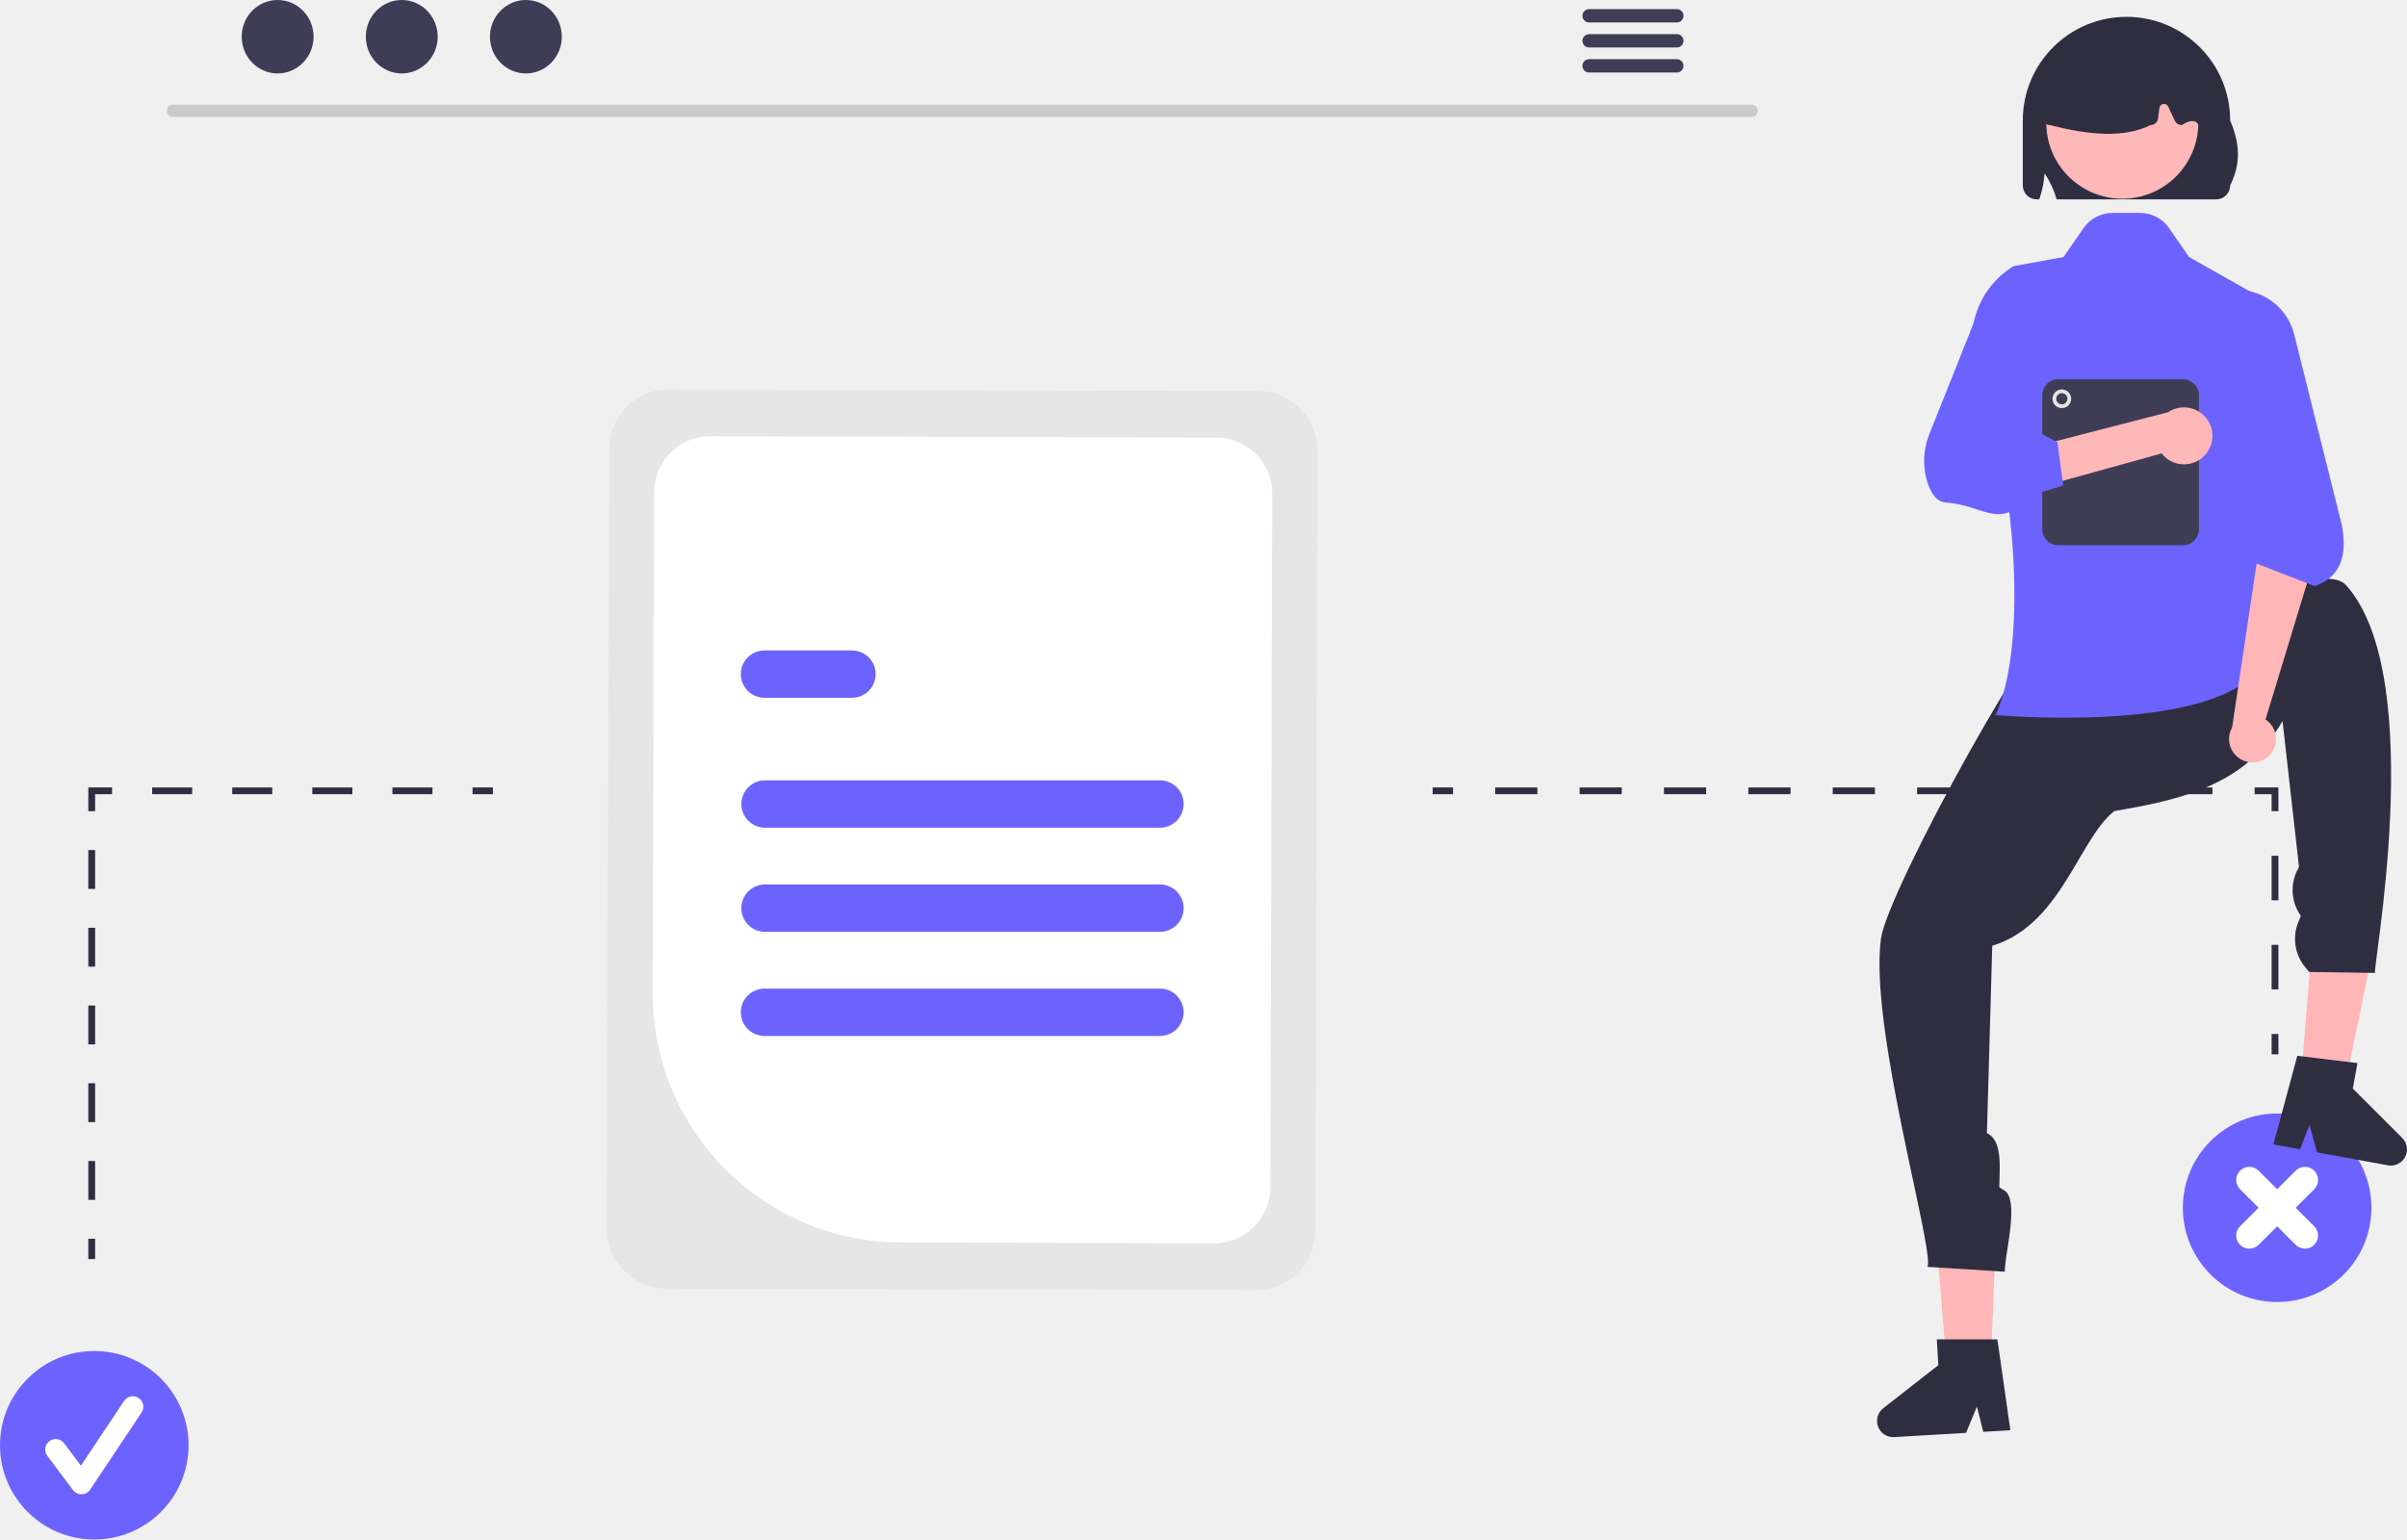
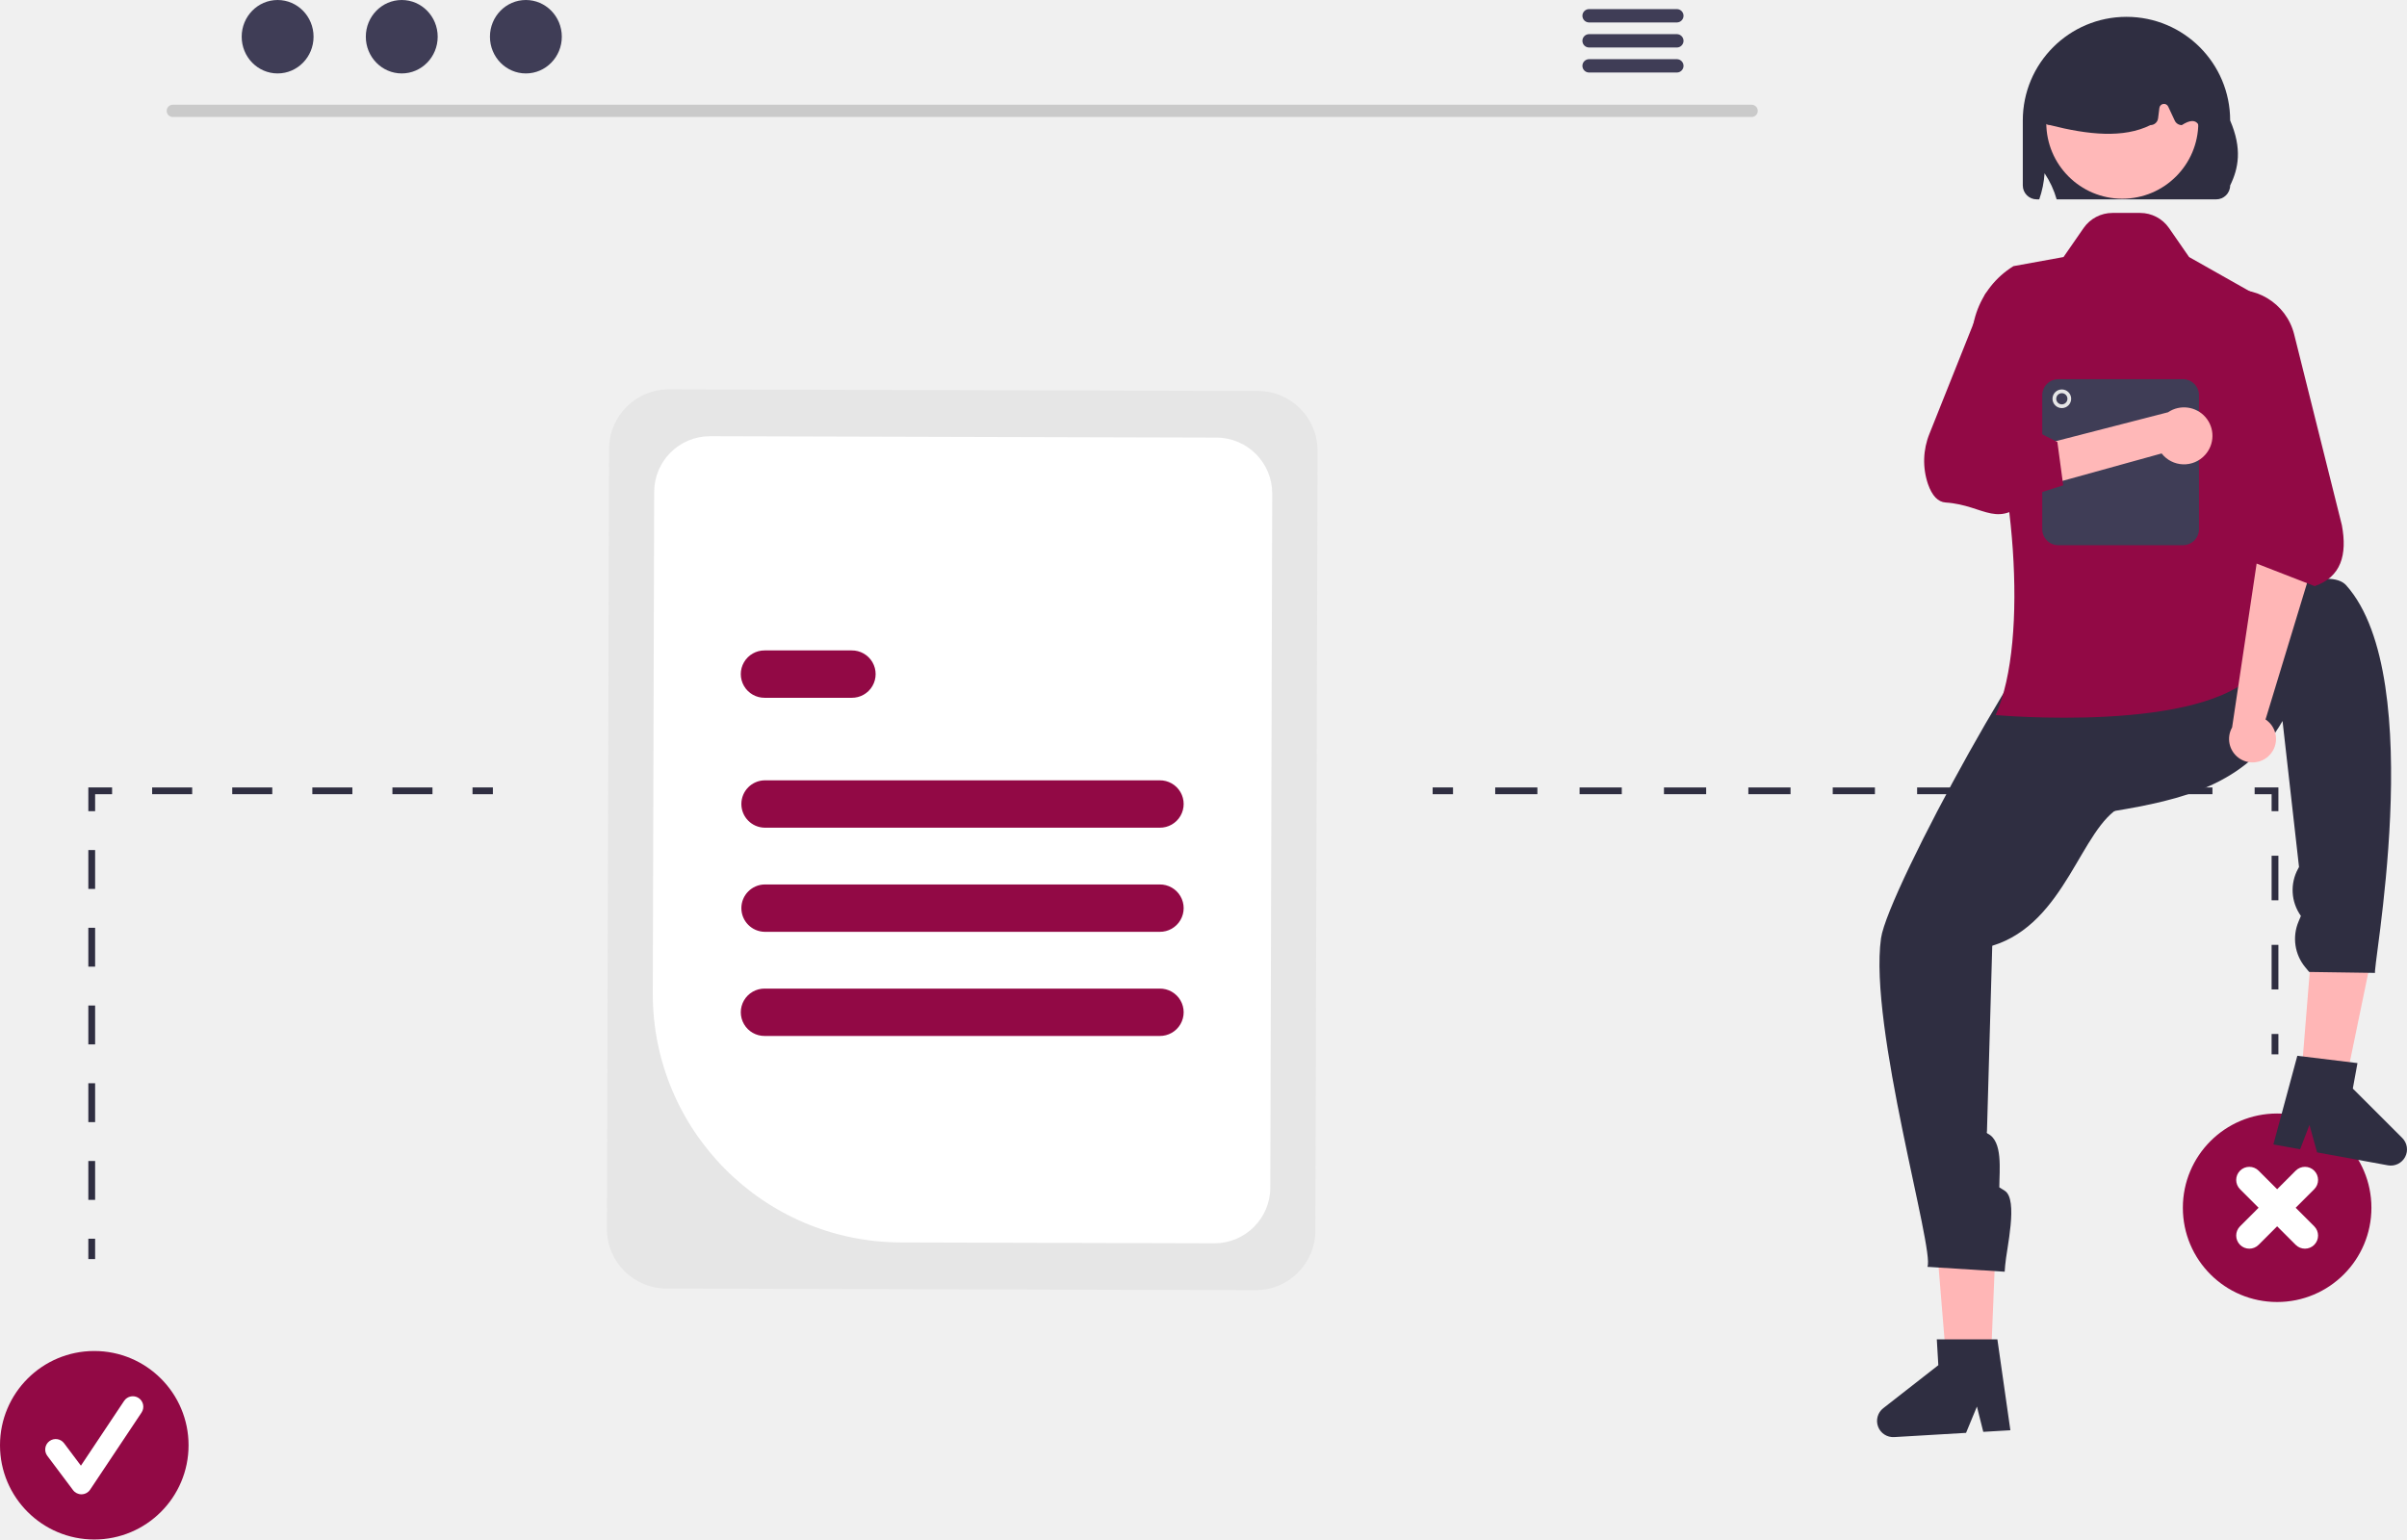
<svg xmlns="http://www.w3.org/2000/svg" data-name="Layer 1" width="709.233" height="453.762" viewBox="0 0 709.233 453.762">
  <path d="M761.555,257.603h-465.293a1.807,1.807,0,0,1,0-3.613h465.293a1.807,1.807,0,0,1,0,3.613Z" transform="translate(-245.3837 -223.1191)" fill="#cacaca" />
  <ellipse cx="81.803" cy="10.823" rx="10.588" ry="10.823" fill="#3f3d56" />
  <ellipse cx="118.378" cy="10.823" rx="10.588" ry="10.823" fill="#3f3d56" />
  <ellipse cx="154.953" cy="10.823" rx="10.588" ry="10.823" fill="#3f3d56" />
  <path d="M739.534,225.802h-25.981a1.968,1.968,0,0,0,0,3.934h25.981a1.968,1.968,0,0,0,0-3.934Z" transform="translate(-245.3837 -223.1191)" fill="#3f3d56" />
  <path d="M739.534,233.186h-25.981a1.968,1.968,0,0,0,0,3.934h25.981a1.968,1.968,0,0,0,0-3.934Z" transform="translate(-245.3837 -223.1191)" fill="#3f3d56" />
  <path d="M739.534,240.561h-25.981a1.968,1.968,0,0,0,0,3.934h25.981a1.968,1.968,0,0,0,0-3.934Z" transform="translate(-245.3837 -223.1191)" fill="#3f3d56" />
  <path d="M424.217,585.305l.637-229.92A17.572,17.572,0,0,1,442.456,337.881l173.641.481a17.572,17.572,0,0,1,17.504,17.601L632.963,585.884a17.572,17.572,0,0,1-17.601,17.504l-173.641-.481A17.572,17.572,0,0,1,424.217,585.305Z" transform="translate(-245.3837 -223.1191)" fill="#e6e6e6" />
  <path d="M437.729,515.896l.41-147.814A16.457,16.457,0,0,1,454.623,351.69l149.23.414a16.457,16.457,0,0,1,16.394,16.484l-.567,204.598a16.457,16.457,0,0,1-16.485,16.393l-92.445-.256A73.306,73.306,0,0,1,437.729,515.896Z" transform="translate(-245.3837 -223.1191)" fill="#fff" />
-   <path d="M587.089,467.079H470.729a6.982,6.982,0,0,1,0-13.963H587.089a6.982,6.982,0,1,1,0,13.963Z" transform="translate(-245.3837 -223.1191)" fill="#6c63ff" />
-   <path d="M496.328,428.791H470.729a6.982,6.982,0,1,1,0-13.963h25.599a6.982,6.982,0,1,1,0,13.963Z" transform="translate(-245.3837 -223.1191)" fill="#6c63ff" />
-   <path d="M587.089,528.465H470.729a6.982,6.982,0,1,1,0-13.963H587.089a6.982,6.982,0,1,1,0,13.963Z" transform="translate(-245.3837 -223.1191)" fill="#6c63ff" />
-   <path d="M587.089,497.772H470.729a6.982,6.982,0,0,1,0-13.963H587.089a6.982,6.982,0,1,1,0,13.963Z" transform="translate(-245.3837 -223.1191)" fill="#6c63ff" />
-   <circle cx="27.78" cy="425.982" r="27.78" fill="#6c63ff" />
+   <path d="M587.089,467.079H470.729a6.982,6.982,0,0,1,0-13.963H587.089a6.982,6.982,0,1,1,0,13.963Z" transform="translate(-245.3837 -223.1191)" fill="#920945" />
+   <path d="M496.328,428.791H470.729a6.982,6.982,0,1,1,0-13.963h25.599a6.982,6.982,0,1,1,0,13.963Z" transform="translate(-245.3837 -223.1191)" fill="#920945" />
+   <path d="M587.089,528.465H470.729a6.982,6.982,0,1,1,0-13.963H587.089a6.982,6.982,0,1,1,0,13.963Z" transform="translate(-245.3837 -223.1191)" fill="#920945" />
+   <path d="M587.089,497.772H470.729a6.982,6.982,0,0,1,0-13.963H587.089a6.982,6.982,0,1,1,0,13.963Z" transform="translate(-245.3837 -223.1191)" fill="#920945" />
+   <circle cx="27.78" cy="425.982" r="27.78" fill="#920945" />
  <path d="M269.374,663.559a3.089,3.089,0,0,1-2.472-1.236l-7.579-10.105a3.09,3.09,0,1,1,4.944-3.708l4.958,6.611,12.735-19.102a3.09,3.09,0,0,1,5.142,3.428L271.945,662.183a3.091,3.091,0,0,1-2.485,1.375C269.431,663.559,269.403,663.559,269.374,663.559Z" transform="translate(-245.3837 -223.1191)" fill="#fff" />
  <rect x="26.028" y="365.11" width="2" height="6" fill="#2f2e41" />
  <path d="M273.411,576.773h-2V565.317h2Zm0-22.913h-2V542.404h2Zm0-22.912h-2v-11.457h2Zm0-22.913h-2V496.579h2Zm0-22.913h-2V473.666h2Z" transform="translate(-245.3837 -223.1191)" fill="#2f2e41" />
  <polygon points="28.028 239.091 26.028 239.091 26.028 232.091 33.028 232.091 33.028 234.091 28.028 234.091 28.028 239.091" fill="#2f2e41" />
  <path d="M372.814,457.21H361.013v-2h11.8Zm-23.601,0h-11.8v-2h11.8Zm-23.601,0H313.812v-2h11.8Zm-23.601,0H290.212v-2H302.012Z" transform="translate(-245.3837 -223.1191)" fill="#2f2e41" />
  <rect x="139.231" y="232.091" width="6" height="2" fill="#2f2e41" />
  <rect x="669.34" y="304.762" width="2" height="6" fill="#2f2e41" />
  <path d="M916.724,514.747h-2V501.613h2Zm0-26.269h-2V475.345h2Z" transform="translate(-245.3837 -223.1191)" fill="#2f2e41" />
  <polygon points="671.34 239.091 669.34 239.091 669.34 234.091 664.34 234.091 664.34 232.091 671.34 232.091 671.34 239.091" fill="#2f2e41" />
  <path d="M897.292,457.21H884.86v-2h12.432Zm-24.863,0H859.996v-2H872.428Zm-24.864,0H835.133v-2h12.432Zm-24.863,0H810.27v-2h12.432Zm-24.863,0H785.406v-2h12.432Zm-24.864,0H760.543v-2H772.974Zm-24.863,0H735.679v-2h12.432Zm-24.863,0H710.816v-2h12.432Zm-24.864,0H685.952v-2h12.432Z" transform="translate(-245.3837 -223.1191)" fill="#2f2e41" />
  <rect x="422.137" y="232.091" width="6" height="2" fill="#2f2e41" />
-   <circle cx="670.969" cy="355.982" r="27.78" fill="#6c63ff" />
+   <circle cx="670.969" cy="355.982" r="27.78" fill="#920945" />
  <path d="M921.817,579.101l5.465-5.465a3.864,3.864,0,0,0-5.465-5.465l-5.465,5.465-5.465-5.465a3.864,3.864,0,0,0-5.465,5.465l5.465,5.465-5.465,5.465a3.864,3.864,0,1,0,5.465,5.465l5.465-5.465,5.465,5.465a3.864,3.864,0,1,0,5.465-5.465Z" transform="translate(-245.3837 -223.1191)" fill="#fff" />
  <polygon points="593.025 189.762 599.025 225.376 656.025 194.762 593.025 189.762" fill="#2f2e41" />
  <polygon points="586.215 411.204 574.274 410.717 570.471 364.429 588.094 365.148 586.215 411.204" fill="#ffb6b6" />
  <path d="M832.409,501.881c21.66-6.604,26.105-34.837,38-41-.03-14.911.569-61.152-14.316-60.272-8.29.49-54.476,85.031-56.456,99.037-3.673,25.986,15.938,92.309,13.663,96.866l22.774,1.441.133-1.792c.361-4.862,3.992-19.523-.15-22.096l-1.569-.975v0c.014-5.056,1.117-13.668-3.443-15.851l0,0a.459.459,0,0,1-.193-.654Z" transform="translate(-245.3837 -223.1191)" fill="#2f2e41" />
  <path d="M837.751,644.68l-7.985.471-1.87-7.455-3.206,7.754L803.512,646.699a4.769,4.769,0,0,1-3.217-8.519l16.224-12.677-.449-7.622,17.852.013Z" transform="translate(-245.3837 -223.1191)" fill="#2f2e41" />
  <polygon points="677.229 327.78 689.141 328.745 698.531 283.261 680.951 281.836 677.229 327.78" fill="#ffb6b6" />
  <path d="M917.943,435.628c-10.683,18.774-29.795,23.256-49.612,26.541-8.617-12.17-21.751-29.136-9.11-37.045,7.04-4.404,68.065-40.034,77.486-29.483,24.596,27.549,7.049,116.2,8.561,114.24l-19.482-.283-1.147-1.384a13.1,13.1,0,0,1-1.998-13.422l.714-1.704,0,0a13.1,13.1,0,0,1-.802-13.971l.247-.445Z" transform="translate(-245.3837 -223.1191)" fill="#2f2e41" />
  <path d="M922.301,534.31l17.721,2.153-1.371,7.511,14.566,14.552a4.769,4.769,0,0,1-4.227,8.066L928.12,562.782l-2.242-8.086-2.76,7.173-7.869-1.436Z" transform="translate(-245.3837 -223.1191)" fill="#2f2e41" />
-   <path d="M875.997,285.881h-8.176a10.329,10.329,0,0,0-8.492,4.449l-5.92,8.551-14.75,2.683a25.881,25.881,0,0,0-10.581,31.248c10.437,27.298,15.475,78.463,5.331,101.069,0,0,61.542,5.575,77-13s3-109,3-109l-23-13-5.919-8.55A10.329,10.329,0,0,0,875.997,285.881Z" transform="translate(-245.3837 -223.1191)" fill="#6c63ff" />
+   <path d="M875.997,285.881h-8.176a10.329,10.329,0,0,0-8.492,4.449l-5.92,8.551-14.75,2.683a25.881,25.881,0,0,0-10.581,31.248c10.437,27.298,15.475,78.463,5.331,101.069,0,0,61.542,5.575,77-13s3-109,3-109l-23-13-5.919-8.55A10.329,10.329,0,0,0,875.997,285.881Z" transform="translate(-245.3837 -223.1191)" fill="#920945" />
  <path d="M914.138,445.654a6.875,6.875,0,0,0-1.202-10.473L926.409,390.881l-15-9-8.324,55.633a6.912,6.912,0,0,0,11.053,8.14Z" transform="translate(-245.3837 -223.1191)" fill="#ffb6b6" />
-   <path d="M927.409,395.881l-18-7,.768-8.987L888.79,333.077a17.332,17.332,0,0,1,11.563-24.017h0a17.351,17.351,0,0,1,21.017,12.613l14.056,56.243C937.052,386.646,935.214,393.166,927.409,395.881Z" transform="translate(-245.3837 -223.1191)" fill="#6c63ff" />
+   <path d="M927.409,395.881l-18-7,.768-8.987L888.79,333.077a17.332,17.332,0,0,1,11.563-24.017h0a17.351,17.351,0,0,1,21.017,12.613l14.056,56.243C937.052,386.646,935.214,393.166,927.409,395.881Z" transform="translate(-245.3837 -223.1191)" fill="#920945" />
  <path d="M902.509,258.631a30.55,30.55,0,1,0-61.1,0v19.15a4.106,4.106,0,0,0,4.1,4.1h.75a29.296,29.296,0,0,0,1.57-7.69,27.451,27.451,0,0,1,3.56,7.69h47.01a4.114,4.114,0,0,0,4.11-4.1C904.979,272.741,906.089,266.961,902.509,258.631Z" transform="translate(-245.3837 -223.1191)" fill="#2f2e41" />
  <circle cx="625.344" cy="36.176" r="22.397" fill="#ffb8b8" />
  <path d="M847.716,259.209a2.28,2.28,0,0,1-.534-1.818l2.653-18.475a2.283,2.283,0,0,1,1.29-1.75c13.542-6.338,27.275-6.346,40.817-.024a2.297,2.297,0,0,1,1.303,1.857l2.771,14.499a2.285,2.285,0,0,1-.582,1.751c-.431.474-1.034,10.892-1.675,10.892.541-6.21-.767-9.181-5.504-6.146a2.289,2.289,0,0,1-2.066-1.315l-1.938-4.153a1.368,1.368,0,0,0-2.597.409l-.383,3.063a2.283,2.283,0,0,1-2.262,1.997c-7.915,3.927-18.294,2.87-29.57,0A2.28,2.28,0,0,1,847.716,259.209Z" transform="translate(-245.3837 -223.1191)" fill="#2f2e41" />
  <path d="M888.587,383.821H851.879a4.747,4.747,0,0,1-4.741-4.741V339.622a4.746,4.746,0,0,1,4.741-4.741H888.587a4.746,4.746,0,0,1,4.741,4.741V379.08A4.747,4.747,0,0,1,888.587,383.821Z" transform="translate(-245.3837 -223.1191)" fill="#3f3d56" />
  <circle cx="607.528" cy="117.536" r="2.749" fill="#e6e6e6" />
  <circle cx="607.528" cy="117.536" r="1.65" fill="#3f3d56" />
  <path d="M895.1,357.227a8.34,8.34,0,0,1-12.78-.458L849.409,365.881l-5-11,39.795-10.248a8.385,8.385,0,0,1,10.896,12.595Z" transform="translate(-245.3837 -223.1191)" fill="#ffb8b8" />
-   <path d="M853.318,366.164l-9.235,2.948c-10.043,10.611-13.596,2.911-25.432,2.115-2.227-.15-3.97-1.978-5.18-5.432a21.256,21.256,0,0,1,.463-14.894L830.376,309.696l6.881-5.638,9.608,11.514-7.377,31.654,12.11,6.172Z" transform="translate(-245.3837 -223.1191)" fill="#6c63ff" />
+   <path d="M853.318,366.164l-9.235,2.948c-10.043,10.611-13.596,2.911-25.432,2.115-2.227-.15-3.97-1.978-5.18-5.432a21.256,21.256,0,0,1,.463-14.894L830.376,309.696l6.881-5.638,9.608,11.514-7.377,31.654,12.11,6.172Z" transform="translate(-245.3837 -223.1191)" fill="#920945" />
</svg>
